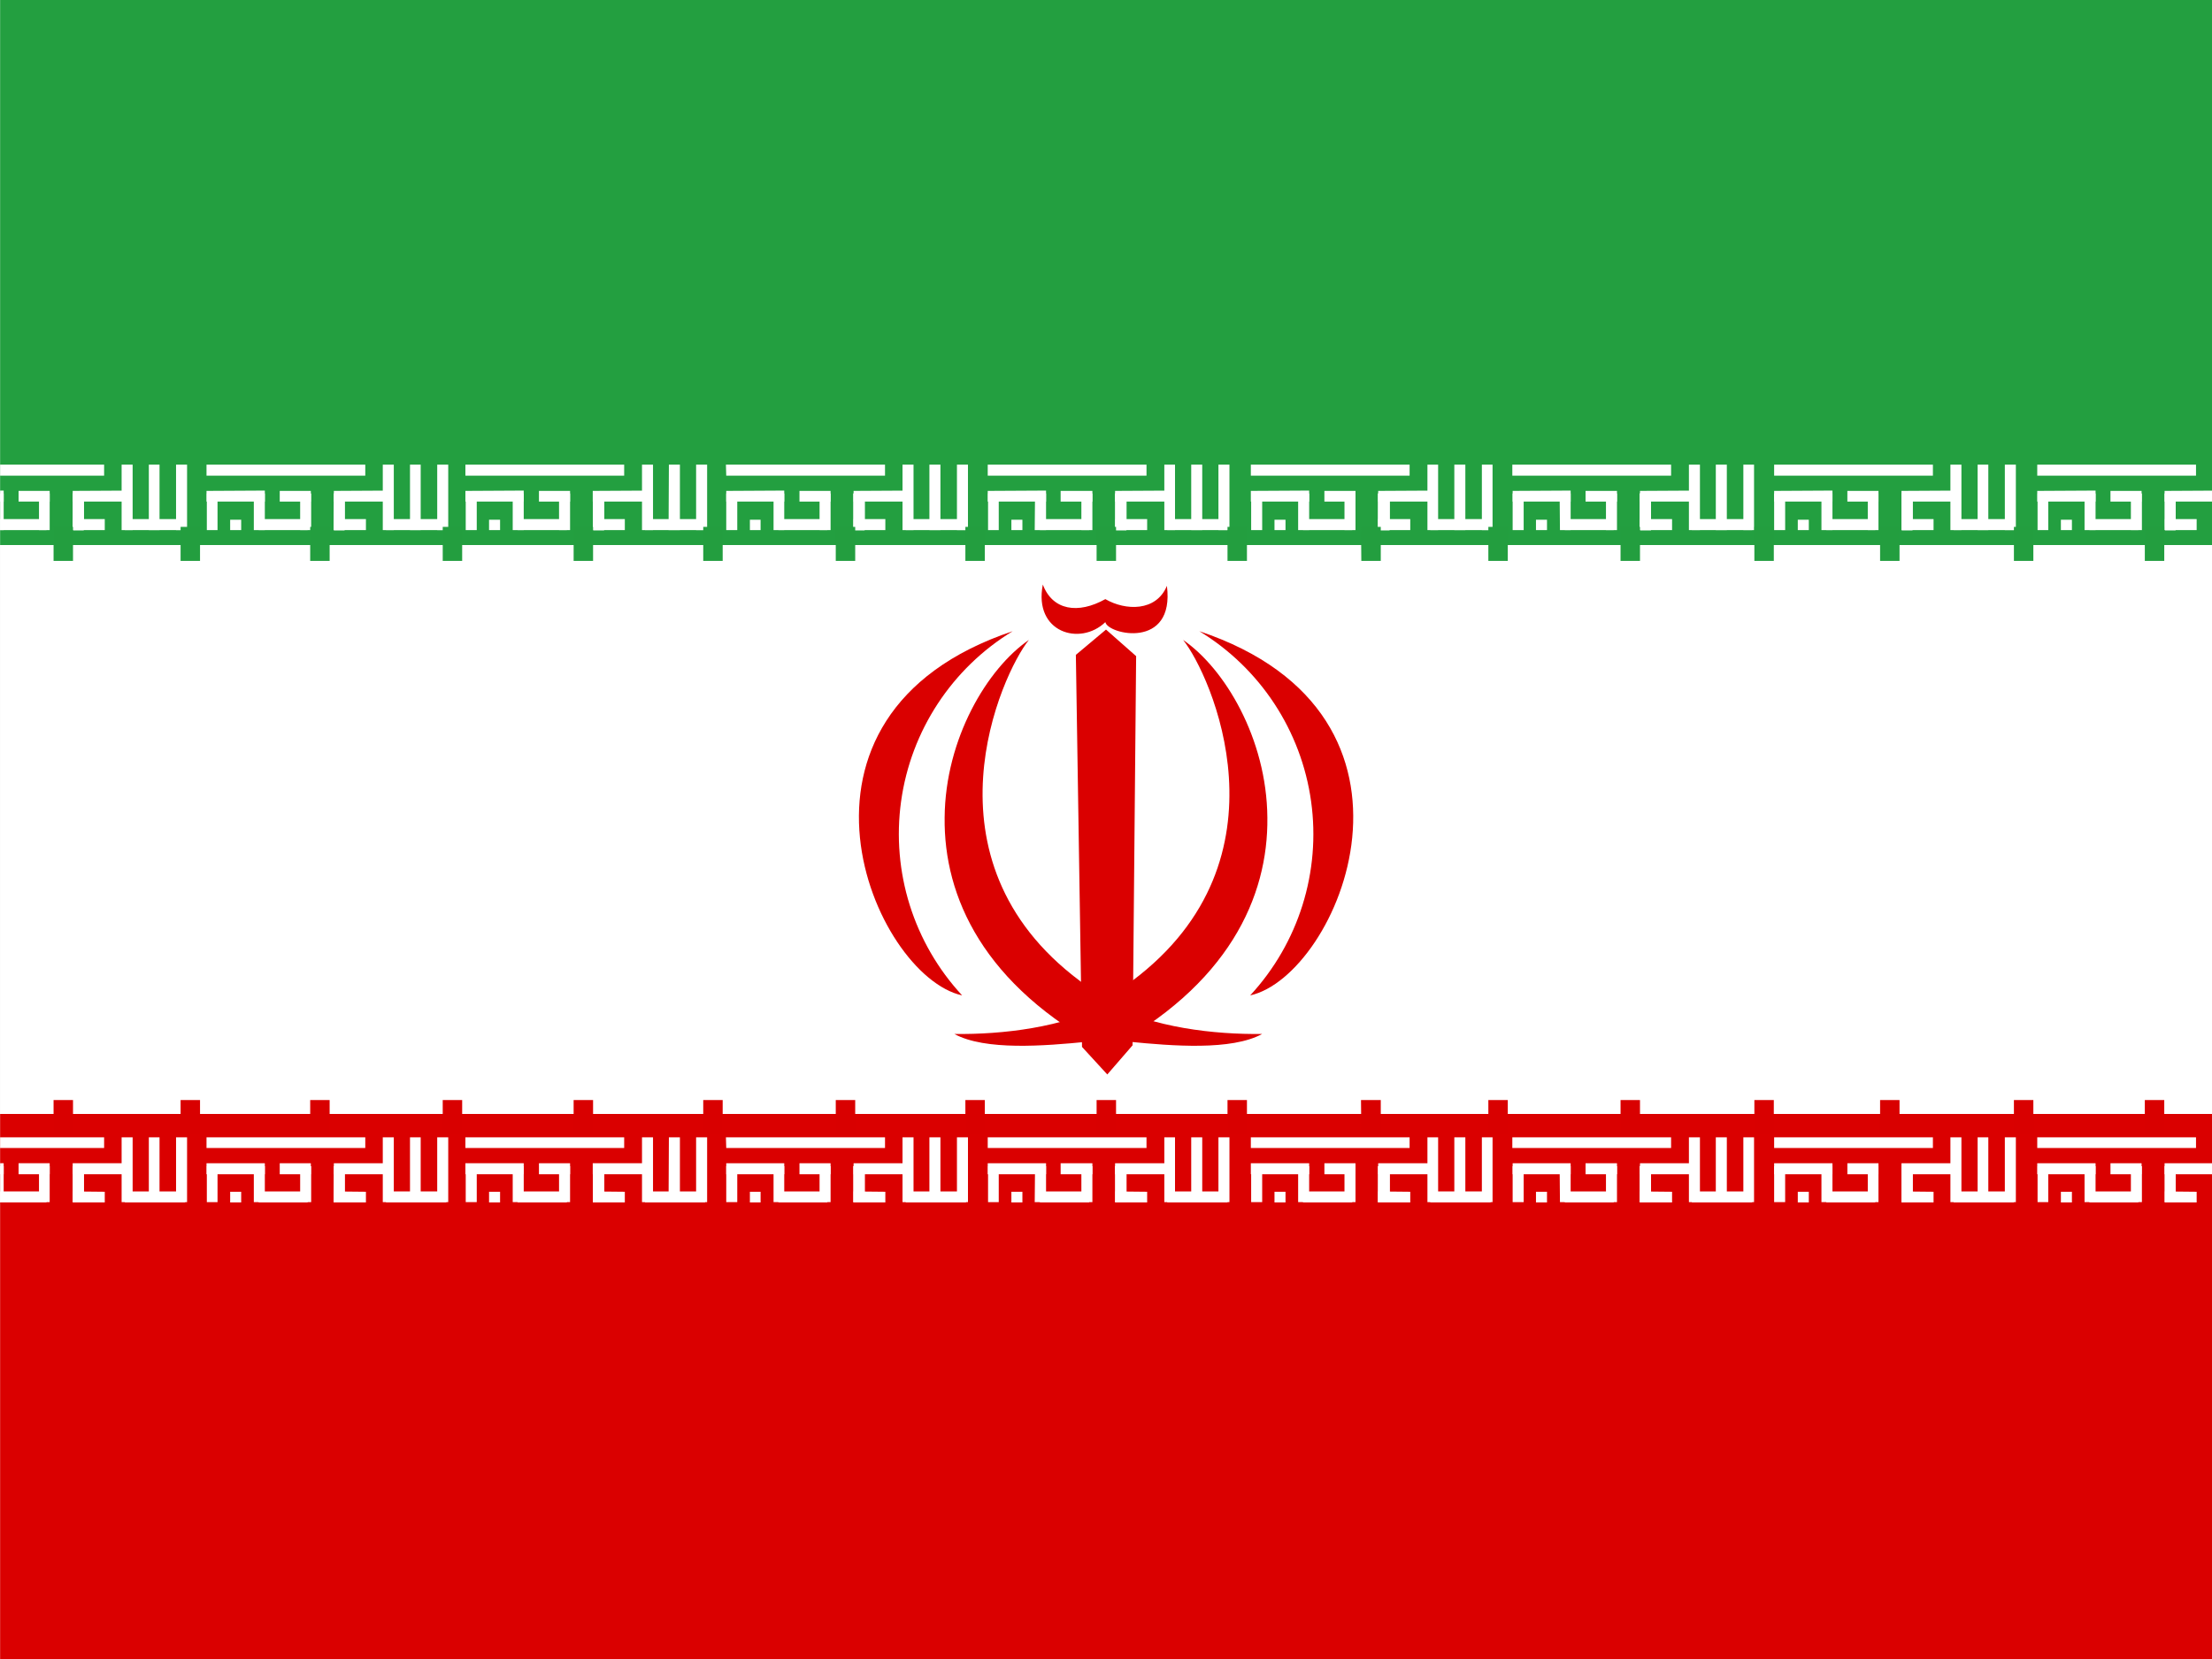
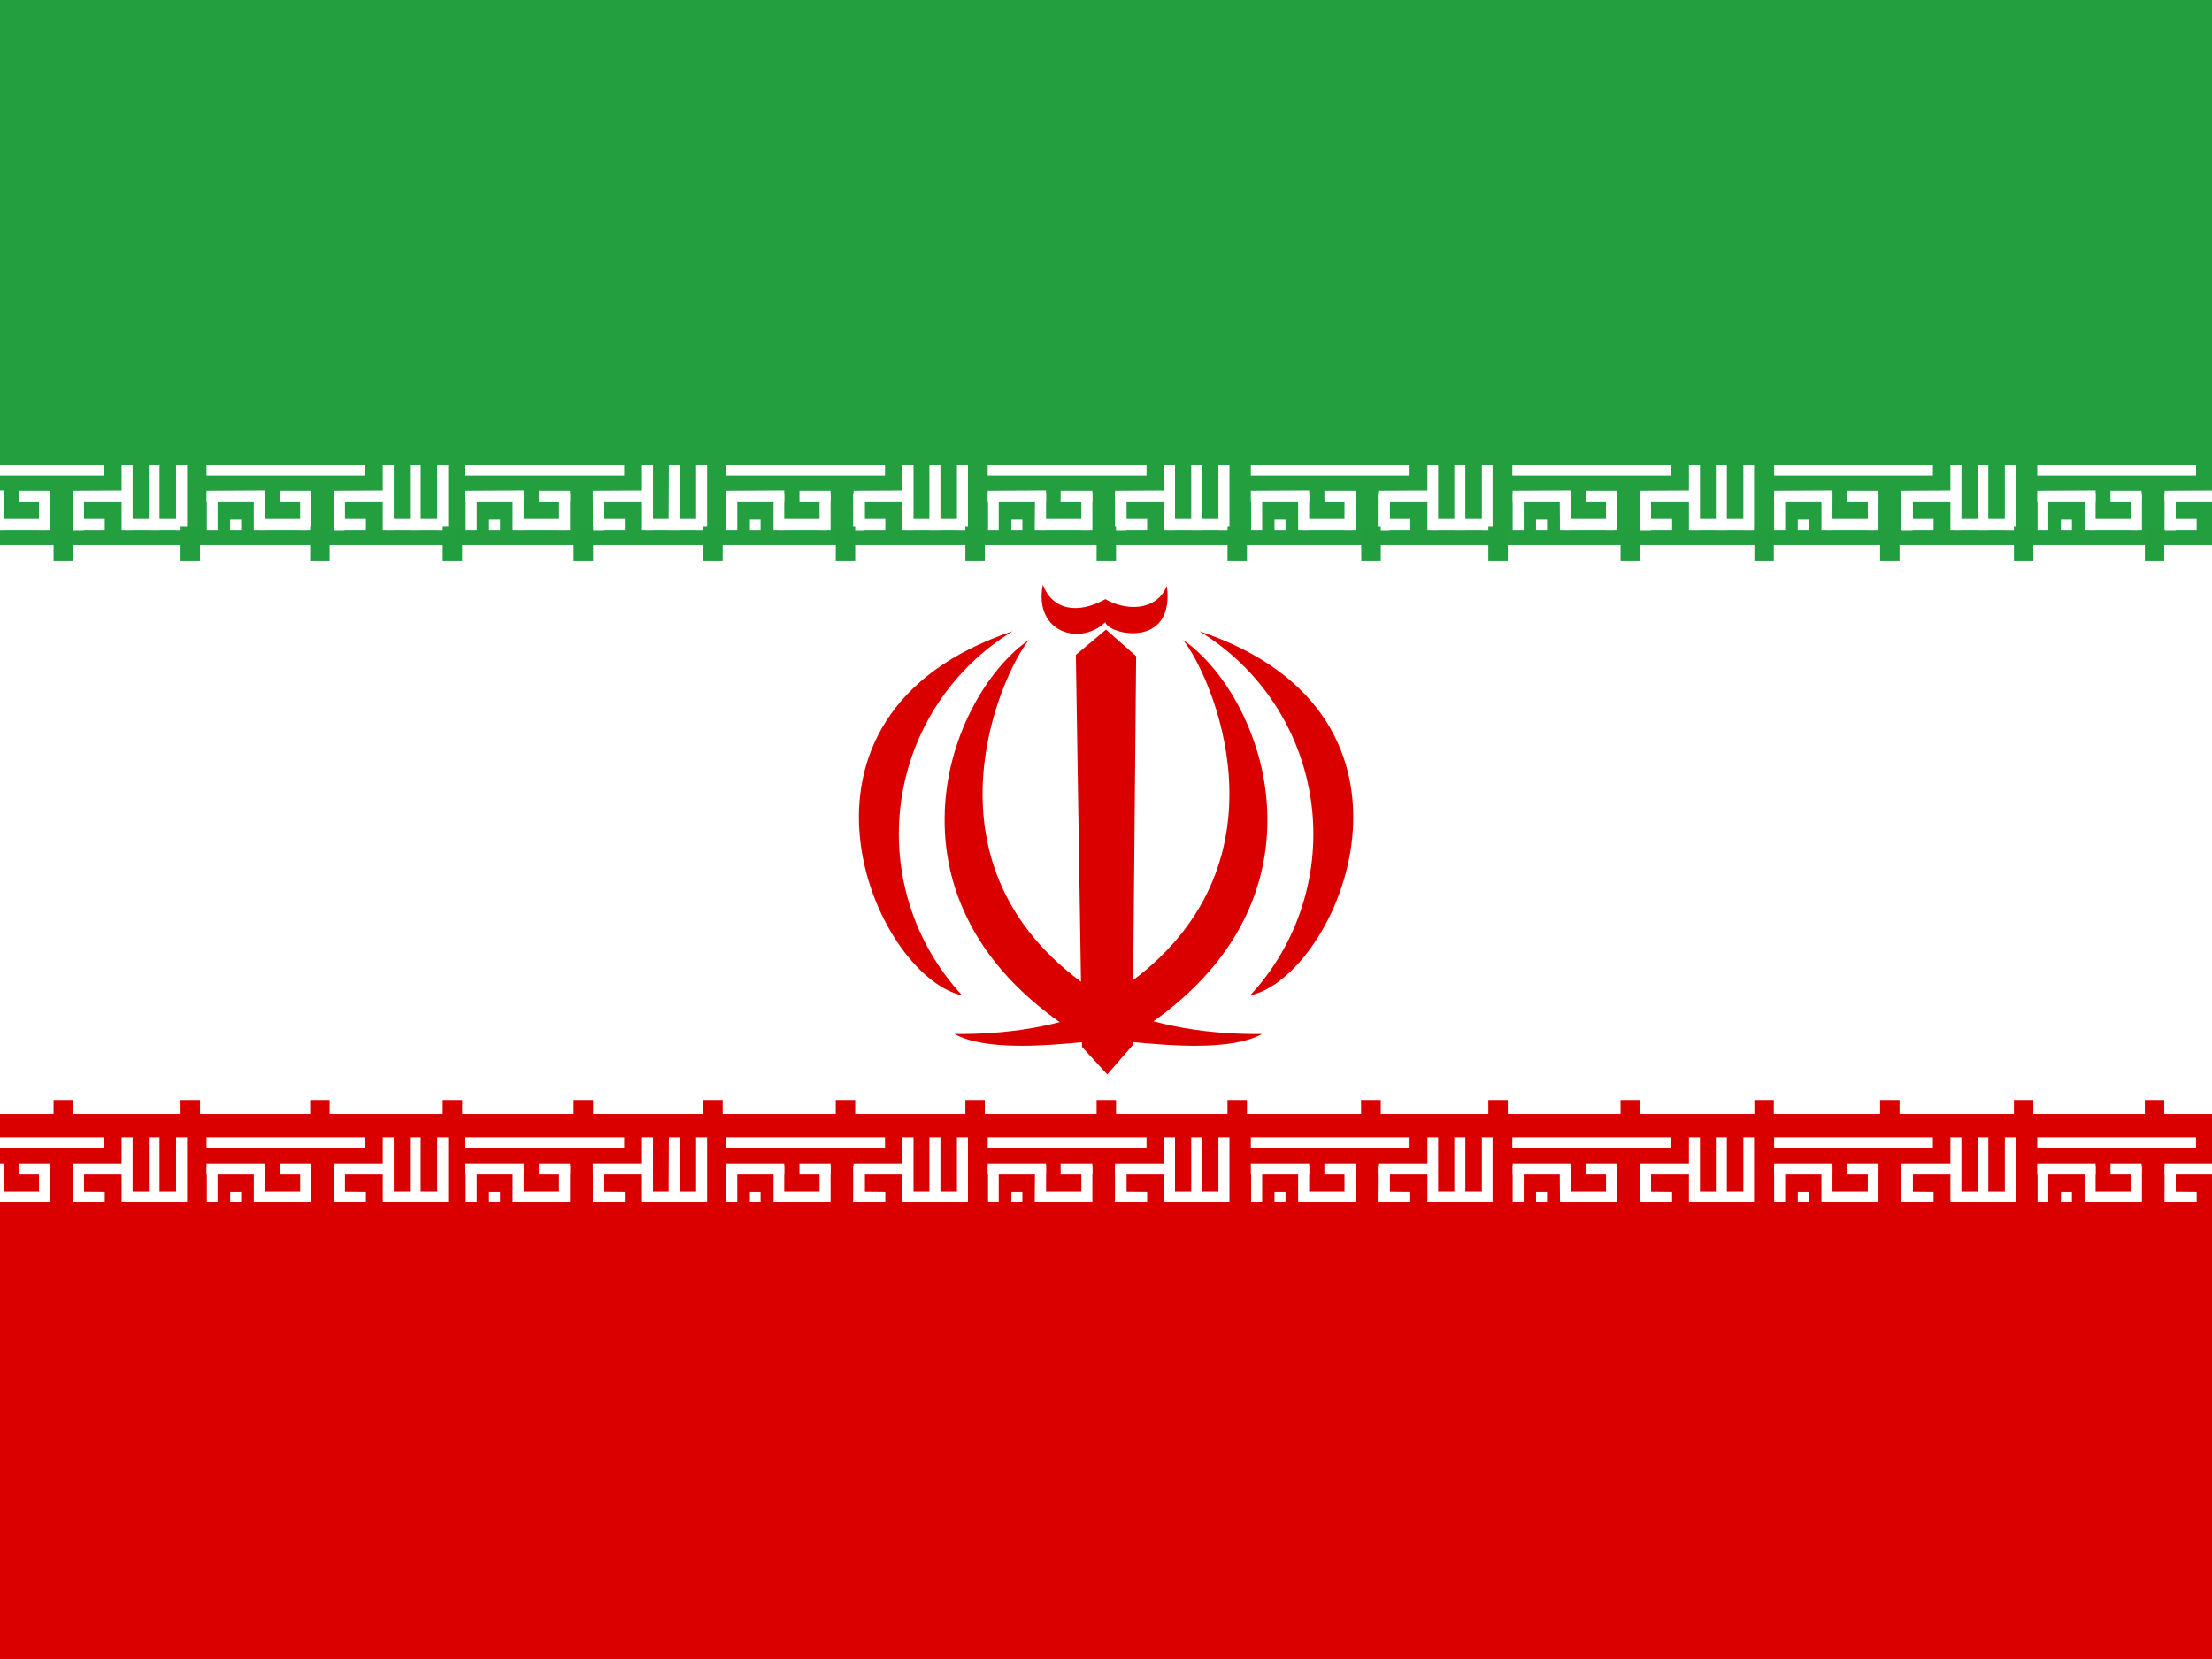
<svg xmlns="http://www.w3.org/2000/svg" id="flag-icons-ir" viewBox="0 0 640 480">
-   <defs>
-     <clipPath id="ir-a">
-       <path fill-opacity=".7" d="M-85.3 0h682.7v512H-85.3z" />
-     </clipPath>
-   </defs>
-   <g fill-rule="evenodd" clip-path="url(#ir-a)" transform="translate(80)scale(.9375)">
+   <g fill-rule="evenodd" transform="translate(80)scale(.9375)">
    <path fill="#fff" d="M-192 0h896v512h-896z" />
    <path fill="#da0000" d="M-192 343.8h896V512h-896z" />
    <g fill="#fff" stroke-width="1pt">
      <path d="M-21.6 351h49v3.3h-49zm7.3 16.8h3.4v3.3h-3.4zm41.9 0v3.3h-9.8v-3.4zm5.2-16.8h3.4v20h-3.4z" />
      <path d="M52.4 367.7v3.4H33.8v-3.4zm-34.6-7.9H21v11.3h-3.3z" />
      <path d="M49.6 351H53v20h-3.4zm-8.4 0h3.3v20h-3.3zm-44.8 8v3.4h-18V359zm39.3 0v3.4h-18V359z" />
      <path d="M17.8 359.9H21V371h-3.3z" />
      <path d="M17.8 359.9H21V371h-3.3z" />
      <path d="M17.8 359.9H21V371h-3.3zm-39.3 0h3.3V371h-3.3zm28.8 0h3.4V371H7.3zm-14.3 0h3.4V371H-7z" />
      <path d="M9.6 367.7v3.4H-5.5v-3.4zm1-8.7v3.4H1V359z" />
    </g>
    <g fill="#fff" stroke-width="1pt">
      <path d="M-102.2 351h49v3.3h-49zm7.3 16.8h3.4v3.3H-95zm41.9 0v3.3h-9.8v-3.4zm5.2-16.8h3.4v20h-3.4z" />
      <path d="M-28.2 367.7v3.4h-18.6v-3.4zm-34.6-7.9h3.3v11.3h-3.3z" />
      <path d="M-31 351h3.4v20H-31zm-8.4 0h3.3v20h-3.3zm-44.8 8v3.4h-18V359zm39.3 0v3.4h-18V359z" />
      <path d="M-62.8 359.9h3.3V371h-3.3z" />
      <path d="M-62.8 359.9h3.3V371h-3.3z" />
      <path d="M-62.8 359.9h3.3V371h-3.3zm-39.3 0h3.3V371h-3.3zm28.8 0h3.3V371h-3.3zm-14.3 0h3.4V371h-3.4z" />
      <path d="M-71 367.7v3.4h-15v-3.4zm1-8.7v3.4h-9.6V359z" />
    </g>
    <g fill="#fff" stroke-width="1pt">
      <path d="M58.3 351h49v3.3h-49zm7.3 16.8H69v3.3h-3.4zm41.9 0v3.3h-9.8v-3.4zm5.3-16.8h3.4v20h-3.4z" />
      <path d="M132.3 367.7v3.4h-18.6v-3.4zm-34.6-7.9h3.4v11.3h-3.4z" />
      <path d="M129.5 351h3.4v20h-3.4zm-8.4 0h3.4v20H121zm-44.8 8v3.4h-18V359zm39.3 0v3.4h-18V359z" />
      <path d="M97.7 359.9h3.4V371h-3.4z" />
      <path d="M97.7 359.9h3.4V371h-3.4z" />
      <path d="M97.7 359.9h3.4V371h-3.4zm-39.3 0h3.4V371h-3.4zm28.8 0h3.4V371h-3.4zm-14.3 0h3.4V371h-3.4z" />
      <path d="M89.6 367.7v3.4H74.4v-3.4zm1-8.7v3.4H81V359z" />
    </g>
    <g fill="#fff" stroke-width="1pt">
      <path d="M622.7 351h49v3.3h-49zm7.3 16.8h3.4v3.3H630zm41.9 0v3.3H662v-3.4zm5.3-16.8h3.3v20h-3.4z" />
      <path d="M696.7 367.7v3.4H678v-3.4zm-34.6-7.9h3.4v11.3H662z" />
      <path d="M694 351h3.3v20h-3.4zm-8.5 0h3.4v20h-3.4zm-44.8 8v3.4h-18V359zm39.3 0v3.4h-18V359z" />
      <path d="M662 359.9h3.5V371H662z" />
      <path d="M662 359.9h3.5V371H662z" />
      <path d="M662 359.9h3.5V371H662zm-39.2 0h3.4V371h-3.4zm28.8 0h3.4V371h-3.4zm-14.3 0h3.4V371h-3.4z" />
      <path d="M654 367.7v3.4h-15.2v-3.4zm1-8.7v3.4h-9.6V359z" />
    </g>
    <g fill="#fff" stroke-width="1pt">
      <path d="M138.7 351h49.1v3.3h-49zm7.4 16.8h3.3v3.3h-3.3zm41.8 0v3.3h-9.8v-3.4zm5.3-16.8h3.4v20h-3.4z" />
      <path d="M212.8 367.7v3.4h-18.6v-3.4zm-34.7-7.9h3.4v11.3h-3.4z" />
      <path d="M210 351h3.4v20H210zm-8.5 0h3.4v20h-3.4zm-44.8 8v3.4h-17.9V359zm39.3 0v3.4h-17.9V359z" />
      <path d="M178.1 359.9h3.4V371h-3.4z" />
      <path d="M178.1 359.9h3.4V371h-3.4z" />
      <path d="M178.1 359.9h3.4V371h-3.4zm-39.3 0h3.4V371h-3.4zm28.8 0h3.4V371h-3.4zm-14.2 0h3.3V371h-3.3z" />
      <path d="M170 367.7v3.4h-15.1v-3.4zm1-8.7v3.4h-9.6V359z" />
    </g>
    <g fill="#fff" stroke-width="1pt">
      <path d="M219.5 351h49v3.3h-49zm7.3 16.8h3.4v3.3h-3.4zm41.9 0v3.3h-9.8v-3.4zM274 351h3.3v20H274z" />
      <path d="M293.5 367.7v3.4h-18.6v-3.4zm-34.6-7.9h3.4v11.3h-3.4z" />
      <path d="M290.7 351h3.4v20h-3.4zm-8.4 0h3.4v20h-3.4zm-44.8 8v3.4h-18V359zm39.3 0v3.4h-18V359z" />
      <path d="M258.9 359.9h3.4V371h-3.4z" />
      <path d="M258.9 359.9h3.4V371h-3.4z" />
      <path d="M258.9 359.9h3.4V371h-3.4zm-39.3 0h3.3V371h-3.3zm28.8 0h3.4V371h-3.4zm-14.3 0h3.4V371H234z" />
      <path d="M250.8 367.7v3.4h-15.2v-3.4zm1-8.7v3.4H242V359z" />
    </g>
    <path fill="#239f40" d="M-192 0h896v168.2h-896z" />
    <g fill="#fff" stroke-width="1pt">
      <path d="M300.7 351h49v3.3h-49zm7.3 16.8h3.4v3.3H308zm41.9 0v3.3H340v-3.4zm5.3-16.8h3.3v20h-3.3z" />
      <path d="M374.7 367.7v3.4h-18.6v-3.4zm-34.6-7.9h3.4v11.3H340z" />
      <path d="M372 351h3.3v20H372zm-8.5 0h3.4v20h-3.4zm-44.8 8v3.4h-18V359zm39.3 0v3.4h-18V359z" />
      <path d="M340 359.9h3.5V371H340z" />
      <path d="M340 359.9h3.5V371H340z" />
      <path d="M340 359.9h3.5V371H340zm-39.2 0h3.4V371h-3.4zm28.8 0h3.4V371h-3.4zm-14.3 0h3.4V371h-3.4z" />
      <path d="M332 367.7v3.4h-15.2v-3.4zm1-8.7v3.4h-9.6V359z" />
    </g>
    <g fill="#fff" stroke-width="1pt">
      <path d="M381.4 351h49v3.3h-49zm7.3 16.8h3.4v3.3h-3.4zm42 0v3.3h-9.9v-3.4zm5.2-16.8h3.4v20h-3.4z" />
      <path d="M455.4 367.7v3.4h-18.6v-3.4zm-34.6-7.9h3.4v11.3h-3.4z" />
      <path d="M452.7 351h3.3v20h-3.3zm-8.5 0h3.4v20h-3.4zm-44.8 8v3.4h-17.9V359zm39.3 0v3.4h-17.9V359z" />
      <path d="M420.8 359.9h3.4V371h-3.4z" />
      <path d="M420.8 359.9h3.4V371h-3.4z" />
      <path d="M420.8 359.9h3.4V371h-3.4zm-39.3 0h3.4V371h-3.4zm28.8 0h3.4V371h-3.4zm-14.3 0h3.4V371h-3.3z" />
      <path d="M412.7 367.7v3.4h-15.1v-3.4zm1-8.7v3.4H404V359z" />
    </g>
    <g fill="#fff" stroke-width="1pt">
      <path d="M462.2 351h49v3.3h-49zm7.3 16.8h3.4v3.3h-3.4zm41.9 0v3.3h-9.8v-3.4zm5.2-16.8h3.4v20h-3.4z" />
      <path d="M536.2 367.7v3.4h-18.6v-3.4zm-34.7-7.9h3.4v11.3h-3.4z" />
      <path d="M533.4 351h3.4v20h-3.4zm-8.4 0h3.3v20H525zm-44.8 8v3.4h-18V359zm39.3 0v3.4h-18V359z" />
      <path d="M501.6 359.9h3.3V371h-3.3z" />
      <path d="M501.6 359.9h3.3V371h-3.3z" />
      <path d="M501.6 359.9h3.3V371h-3.3zm-39.4 0h3.4V371h-3.4zm28.9 0h3.3V371h-3.3zm-14.3 0h3.4V371h-3.4z" />
      <path d="M493.4 367.7v3.4h-15.1v-3.4zm1-8.7v3.4h-9.6V359z" />
    </g>
    <g fill="#fff" stroke-width="1pt">
      <path d="M543.4 351h49v3.3h-49zm7.3 16.8h3.4v3.3h-3.4zm41.9 0v3.3h-9.8v-3.4zm5.2-16.8h3.4v20h-3.4z" />
      <path d="M617.4 367.7v3.4h-18.6v-3.4zm-34.6-7.9h3.3v11.3h-3.3z" />
      <path d="M614.6 351h3.4v20h-3.4zm-8.4 0h3.3v20h-3.3zm-44.8 8v3.4h-18V359zm39.3 0v3.4h-18V359z" />
      <path d="M582.8 359.9h3.3V371h-3.3z" />
      <path d="M582.8 359.9h3.3V371h-3.3z" />
      <path d="M582.8 359.9h3.3V371h-3.3zm-39.3 0h3.3V371h-3.3zm28.8 0h3.4V371h-3.4zm-14.3 0h3.4V371H558z" />
      <path d="M574.6 367.7v3.4h-15.1v-3.4zm1-8.7v3.4H566V359z" />
    </g>
    <g fill="#fff" stroke-width="1pt">
      <path d="M-183.8 351h49v3.3h-49zm7.3 16.8h3.4v3.3h-3.4zm42 0v3.3h-9.9v-3.4zm5.2-16.8h3.4v20h-3.4z" />
      <path d="M-109.8 367.7v3.4h-18.6v-3.4zm-34.6-7.9h3.4v11.3h-3.4z" />
      <path d="M-112.5 351h3.3v20h-3.3zm-8.5 0h3.4v20h-3.4zm-44.8 8v3.4h-17.9V359zm39.3 0v3.4h-17.9V359z" />
      <path d="M-144.4 359.9h3.4V371h-3.4z" />
      <path d="M-144.4 359.9h3.4V371h-3.4z" />
      <path d="M-144.4 359.9h3.4V371h-3.4zm-39.3 0h3.4V371h-3.4zm28.8 0h3.4V371h-3.4zm-14.3 0h3.4V371h-3.4z" />
      <path d="M-152.5 367.7v3.4h-15.2v-3.4zm1-8.7v3.4h-9.6V359z" />
    </g>
    <g fill="#fff" stroke-width="1pt">
      <path d="M-21.6 143.4h49v3.4h-49zm7.3 17h3.4v3.2h-3.4zm41.9-.2v3.4h-9.8v-3.4zm5.2-16.8h3.4v20.2h-3.4z" />
      <path d="M52.4 160.2v3.4H33.8v-3.4zm-34.6-7.9H21v11.3h-3.3z" />
      <path d="M49.6 143.4H53v20.2h-3.4zm-8.4 0h3.3v20.2h-3.3zm-44.8 8v3.4h-18v-3.3zm39.3 0v3.4h-18v-3.3z" />
      <path d="M17.8 152.3H21v11.3h-3.3z" />
      <path d="M17.8 152.3H21v11.3h-3.3z" />
      <path d="M17.8 152.3H21v11.3h-3.3zm-39.3 0h3.3v11.3h-3.3zm28.8 0h3.4v11.3H7.3zm-14.3 0h3.4v11.3H-7z" />
      <path d="M9.6 160.2v3.4H-5.5v-3.4zm1-8.7v3.3H1v-3.3z" />
    </g>
    <g fill="#fff" stroke-width="1pt">
      <path d="M-102.2 143.4h49v3.4h-49zm7.3 17h3.4v3.2H-95zm41.9-.2v3.4h-9.8v-3.4zm5.2-16.8h3.4v20.2h-3.4z" />
      <path d="M-28.2 160.2v3.4h-18.6v-3.4zm-34.6-7.9h3.3v11.3h-3.3z" />
      <path d="M-31 143.4h3.4v20.2H-31zm-8.4 0h3.3v20.2h-3.3zm-44.8 8v3.4h-18v-3.3zm39.3 0v3.4h-18v-3.3z" />
      <path d="M-62.8 152.3h3.3v11.3h-3.3z" />
      <path d="M-62.8 152.3h3.3v11.3h-3.3z" />
      <path d="M-62.8 152.3h3.3v11.3h-3.3zm-39.3 0h3.3v11.3h-3.3zm28.8 0h3.3v11.3h-3.3zm-14.3 0h3.4v11.3h-3.4z" />
      <path d="M-71 160.2v3.4h-15v-3.4zm1-8.7v3.3h-9.6v-3.3z" />
    </g>
    <g fill="#fff" stroke-width="1pt">
      <path d="M58.3 143.4h49v3.4h-49zm7.3 17H69v3.2h-3.4zm41.9-.2v3.4h-9.8v-3.4zm5.3-16.8h3.4v20.2h-3.4z" />
      <path d="M132.3 160.2v3.4h-18.6v-3.4zm-34.6-7.9h3.4v11.3h-3.4z" />
      <path d="M129.5 143.4h3.4v20.2h-3.4zm-8.4 0h3.4v20.2H121zm-44.8 8v3.4h-18v-3.3zm39.3 0v3.4h-18v-3.3z" />
      <path d="M97.7 152.3h3.4v11.3h-3.4z" />
      <path d="M97.7 152.3h3.4v11.3h-3.4z" />
      <path d="M97.7 152.3h3.4v11.3h-3.4zm-39.3 0h3.4v11.3h-3.4zm28.8 0h3.4v11.3h-3.4zm-14.3 0h3.4v11.3h-3.4z" />
      <path d="M89.6 160.2v3.4H74.4v-3.4zm1-8.7v3.3H81v-3.3z" />
    </g>
    <g fill="#fff" stroke-width="1pt">
      <path d="M622.7 143.4h49v3.4h-49zm7.3 17h3.4v3.2H630zm41.9-.2v3.4H662v-3.4zm5.3-16.8h3.3v20.2h-3.4z" />
      <path d="M696.7 160.2v3.4H678v-3.4zm-34.6-7.9h3.4v11.3H662z" />
      <path d="M694 143.4h3.3v20.2h-3.4zm-8.5 0h3.4v20.2h-3.4zm-44.8 8v3.4h-18v-3.3zm39.3 0v3.4h-18v-3.3z" />
      <path d="M662 152.3h3.5v11.3H662z" />
      <path d="M662 152.3h3.5v11.3H662z" />
      <path d="M662 152.3h3.5v11.3H662zm-39.2 0h3.4v11.3h-3.4zm28.8 0h3.4v11.3h-3.4zm-14.3 0h3.4v11.3h-3.4z" />
      <path d="M654 160.2v3.4h-15.2v-3.4zm1-8.7v3.3h-9.6v-3.3z" />
    </g>
    <g fill="#fff" stroke-width="1pt">
      <path d="M138.7 143.4h49.1v3.4h-49zm7.4 17h3.3v3.2h-3.3zm41.8-.2v3.4h-9.8v-3.4zm5.3-16.8h3.4v20.2h-3.4z" />
      <path d="M212.8 160.2v3.4h-18.6v-3.4zm-34.7-7.9h3.4v11.3h-3.4z" />
      <path d="M210 143.4h3.4v20.2H210zm-8.5 0h3.4v20.2h-3.4zm-44.8 8v3.4h-17.9v-3.3zm39.3 0v3.4h-17.9v-3.3z" />
      <path d="M178.1 152.3h3.4v11.3h-3.4z" />
      <path d="M178.1 152.3h3.4v11.3h-3.4z" />
      <path d="M178.1 152.3h3.4v11.3h-3.4zm-39.3 0h3.4v11.3h-3.4zm28.8 0h3.4v11.3h-3.4zm-14.2 0h3.3v11.3h-3.3z" />
      <path d="M170 160.2v3.4h-15.1v-3.4zm1-8.7v3.3h-9.6v-3.3z" />
    </g>
    <g fill="#fff" stroke-width="1pt">
      <path d="M219.5 143.4h49v3.4h-49zm7.3 17h3.4v3.2h-3.4zm41.9-.2v3.4h-9.8v-3.4zm5.3-16.8h3.3v20.2H274z" />
      <path d="M293.5 160.2v3.4h-18.6v-3.4zm-34.6-7.9h3.4v11.3h-3.4z" />
      <path d="M290.7 143.4h3.4v20.2h-3.4zm-8.4 0h3.4v20.2h-3.4zm-44.8 8v3.4h-18v-3.3zm39.3 0v3.4h-18v-3.3z" />
      <path d="M258.9 152.3h3.4v11.3h-3.4z" />
      <path d="M258.9 152.3h3.4v11.3h-3.4z" />
      <path d="M258.9 152.3h3.4v11.3h-3.4zm-39.3 0h3.3v11.3h-3.3zm28.8 0h3.4v11.3h-3.4zm-14.3 0h3.4v11.3H234z" />
      <path d="M250.8 160.2v3.4h-15.2v-3.4zm1-8.7v3.3H242v-3.3z" />
    </g>
    <g fill="#fff" stroke-width="1pt">
      <path d="M300.7 143.4h49v3.4h-49zm7.3 17h3.4v3.2H308zm41.9-.2v3.4H340v-3.4zm5.3-16.8h3.3v20.2h-3.3z" />
      <path d="M374.7 160.2v3.4h-18.6v-3.4zm-34.6-7.9h3.4v11.3H340z" />
      <path d="M372 143.4h3.3v20.2H372zm-8.5 0h3.4v20.2h-3.4zm-44.8 8v3.4h-18v-3.3zm39.3 0v3.4h-18v-3.3z" />
      <path d="M340 152.3h3.5v11.3H340z" />
      <path d="M340 152.3h3.5v11.3H340z" />
      <path d="M340 152.3h3.5v11.3H340zm-39.2 0h3.4v11.3h-3.4zm28.8 0h3.4v11.3h-3.4zm-14.3 0h3.4v11.3h-3.4z" />
      <path d="M332 160.2v3.4h-15.2v-3.4zm1-8.7v3.3h-9.6v-3.3z" />
    </g>
    <g fill="#fff" stroke-width="1pt">
      <path d="M381.4 143.4h49v3.4h-49zm7.3 17h3.4v3.2h-3.4zm42-.2v3.4h-9.9v-3.4zm5.2-16.8h3.4v20.2h-3.4z" />
      <path d="M455.4 160.2v3.4h-18.6v-3.4zm-34.6-7.9h3.4v11.3h-3.4z" />
      <path d="M452.7 143.4h3.3v20.2h-3.3zm-8.5 0h3.4v20.2h-3.4zm-44.8 8v3.4h-17.9v-3.3zm39.3 0v3.4h-17.9v-3.3z" />
      <path d="M420.8 152.3h3.4v11.3h-3.4z" />
      <path d="M420.8 152.3h3.4v11.3h-3.4z" />
      <path d="M420.8 152.3h3.4v11.3h-3.4zm-39.3 0h3.4v11.3h-3.4zm28.8 0h3.4v11.3h-3.4zm-14.3 0h3.4v11.3h-3.3z" />
      <path d="M412.7 160.2v3.4h-15.1v-3.4zm1-8.7v3.3H404v-3.3z" />
    </g>
    <g fill="#fff" stroke-width="1pt">
      <path d="M462.2 143.4h49v3.4h-49zm7.3 17h3.4v3.2h-3.4zm41.9-.2v3.4h-9.8v-3.4zm5.2-16.8h3.4v20.2h-3.4z" />
      <path d="M536.2 160.2v3.4h-18.6v-3.4zm-34.7-7.9h3.4v11.3h-3.4z" />
      <path d="M533.4 143.4h3.4v20.2h-3.4zm-8.4 0h3.3v20.2H525zm-44.8 8v3.4h-18v-3.3zm39.3 0v3.4h-18v-3.3z" />
      <path d="M501.6 152.3h3.3v11.3h-3.3z" />
      <path d="M501.6 152.3h3.3v11.3h-3.3z" />
      <path d="M501.6 152.3h3.3v11.3h-3.3zm-39.4 0h3.4v11.3h-3.4zm28.9 0h3.3v11.3h-3.3zm-14.3 0h3.4v11.3h-3.4z" />
      <path d="M493.4 160.2v3.4h-15.1v-3.4zm1-8.7v3.3h-9.6v-3.3z" />
    </g>
    <g fill="#fff" stroke-width="1pt">
      <path d="M543.4 143.4h49v3.4h-49zm7.3 17h3.4v3.2h-3.4zm41.9-.2v3.4h-9.8v-3.4zm5.2-16.8h3.4v20.2h-3.4z" />
      <path d="M617.4 160.2v3.4h-18.6v-3.4zm-34.6-7.9h3.3v11.3h-3.3z" />
      <path d="M614.6 143.4h3.4v20.2h-3.4zm-8.4 0h3.3v20.2h-3.3zm-44.8 8v3.4h-18v-3.3zm39.3 0v3.4h-18v-3.3z" />
      <path d="M582.8 152.3h3.3v11.3h-3.3z" />
      <path d="M582.8 152.3h3.3v11.3h-3.3z" />
      <path d="M582.8 152.3h3.3v11.3h-3.3zm-39.3 0h3.3v11.3h-3.3zm28.8 0h3.4v11.3h-3.4zm-14.3 0h3.4v11.3H558z" />
      <path d="M574.6 160.2v3.4h-15.1v-3.4zm1-8.7v3.3H566v-3.3z" />
    </g>
    <g fill="#fff" stroke-width="1pt">
      <path d="M-183.8 143.4h49v3.4h-49zm7.3 17h3.4v3.2h-3.4zm42-.2v3.4h-9.9v-3.4zm5.2-16.8h3.4v20.2h-3.4z" />
      <path d="M-109.8 160.2v3.4h-18.6v-3.4zm-34.6-7.9h3.4v11.3h-3.4z" />
      <path d="M-112.5 143.4h3.3v20.2h-3.3zm-8.5 0h3.4v20.2h-3.4zm-44.8 8v3.4h-17.9v-3.3zm39.3 0v3.4h-17.9v-3.3z" />
      <path d="M-144.4 152.3h3.4v11.3h-3.4z" />
      <path d="M-144.4 152.3h3.4v11.3h-3.4z" />
      <path d="M-144.4 152.3h3.4v11.3h-3.4zm-39.3 0h3.4v11.3h-3.4zm28.8 0h3.4v11.3h-3.4zm-14.3 0h3.4v11.3h-3.4z" />
      <path d="M-152.5 160.2v3.4h-15.2v-3.4zm1-8.7v3.3h-9.6v-3.3z" />
    </g>
    <path fill="#d90000" d="M-68.8 339.5h6V350h-6zm160.5 0h6V350h-6zm-283.7 0h6V350h-6zm81.5 0h6V350h-6zm80.9 0h6V350h-6zm40 0h6V350h-6zm40.9 0h6V350h-6zm80.4 0h6V350h-6zm203 0h6.1V350h-6zm-162.1 0h6V350h-6zm40 0h6V350h-6zm40.5 0h6V350h-6zm40.4 0h6V350h-6zm323.2 0h6V350h-6zm-242.7 0h6V350h-6zm40.8 0h6V350h-6zm41.3 0h6V350h-6zm38.8 0h6V350h-6zm41.3 0h6V350h-6zm40.4 0h6V350h-6zm119.7 0h6V350h-6zm-38.8 0h6V350h-6zm-808.9 0h6V350h-6z" />
    <path fill="#239e3f" d="M-68.8 162.6h6v10.5h-6zm160.5 0h6v10.5h-6zm-283.7 0h6v10.5h-6zm81.5 0h6v10.5h-6zm80.9 0h6v10.5h-6zm40 0h6v10.5h-6zm40.9 0h6v10.5h-6zm80.4 0h6v10.5h-6zm203 0h6.1v10.5h-6zm-162.1 0h6v10.5h-6zm40 0h6v10.5h-6zm40.5 0h6v10.5h-6zm40.4 0h6v10.5h-6zm323.2 0h6v10.5h-6zm-242.7 0h6v10.5h-6zm40.8 0h6v10.5h-6zm41.3 0h6v10.5h-6zm38.8 0h6v10.5h-6zm41.3 0h6v10.5h-6zm40.4 0h6v10.5h-6zm119.7 0h6v10.5h-6zm-38.8 0h6v10.5h-6zm-808.9 0h6v10.5h-6z" />
    <g fill="#da0000">
      <path d="M279.8 197.5c8.4 10.4 34.5 67.6-15.7 105.2-23.7 17.8-9 18.6-8.3 21.6 38-20.1 50.3-47.5 50-72-.2-24.4-13.2-46-26-54.8" />
      <path d="M284.8 194.8a73.3 73.3 0 0 1 15.7 112.4c27.2-6 62-86.4-15.7-112.4m-57.6 0a73.3 73.3 0 0 0-15.6 112.4c-27.3-6-62-86.4 15.6-112.4" />
      <path d="M232.2 197.5c-8.4 10.4-34.5 67.6 15.7 105.2 23.6 17.8 9 18.6 8.3 21.6-38-20.1-50.3-47.5-50-72 .2-24.4 13.2-46 26-54.8" />
      <path d="M304.2 319.1c-14.9.2-33.6-2-47.5-9.3 2.3 4.5 4.2 7.3 6.5 11.7 13.2 1.3 31.5 2.8 41-2.4m-95 0c14.9.2 33.6-2 47.5-9.3-2.3 4.5-4.2 7.3-6.5 11.7-13.2 1.3-31.5 2.8-41-2.4m27.3-138.7c3 8 10.9 9.2 19.3 4.5 6.2 3.6 15.7 3.9 19-4.1 2.5 19.8-18.3 15-19 11.2-7.8 7.5-22.2 3.2-19.3-11.6" />
      <path d="m256.4 331.6 7.8-9 1.1-120.1-9.3-8.2-9.3 7.8 1.9 121z" />
    </g>
  </g>
</svg>
